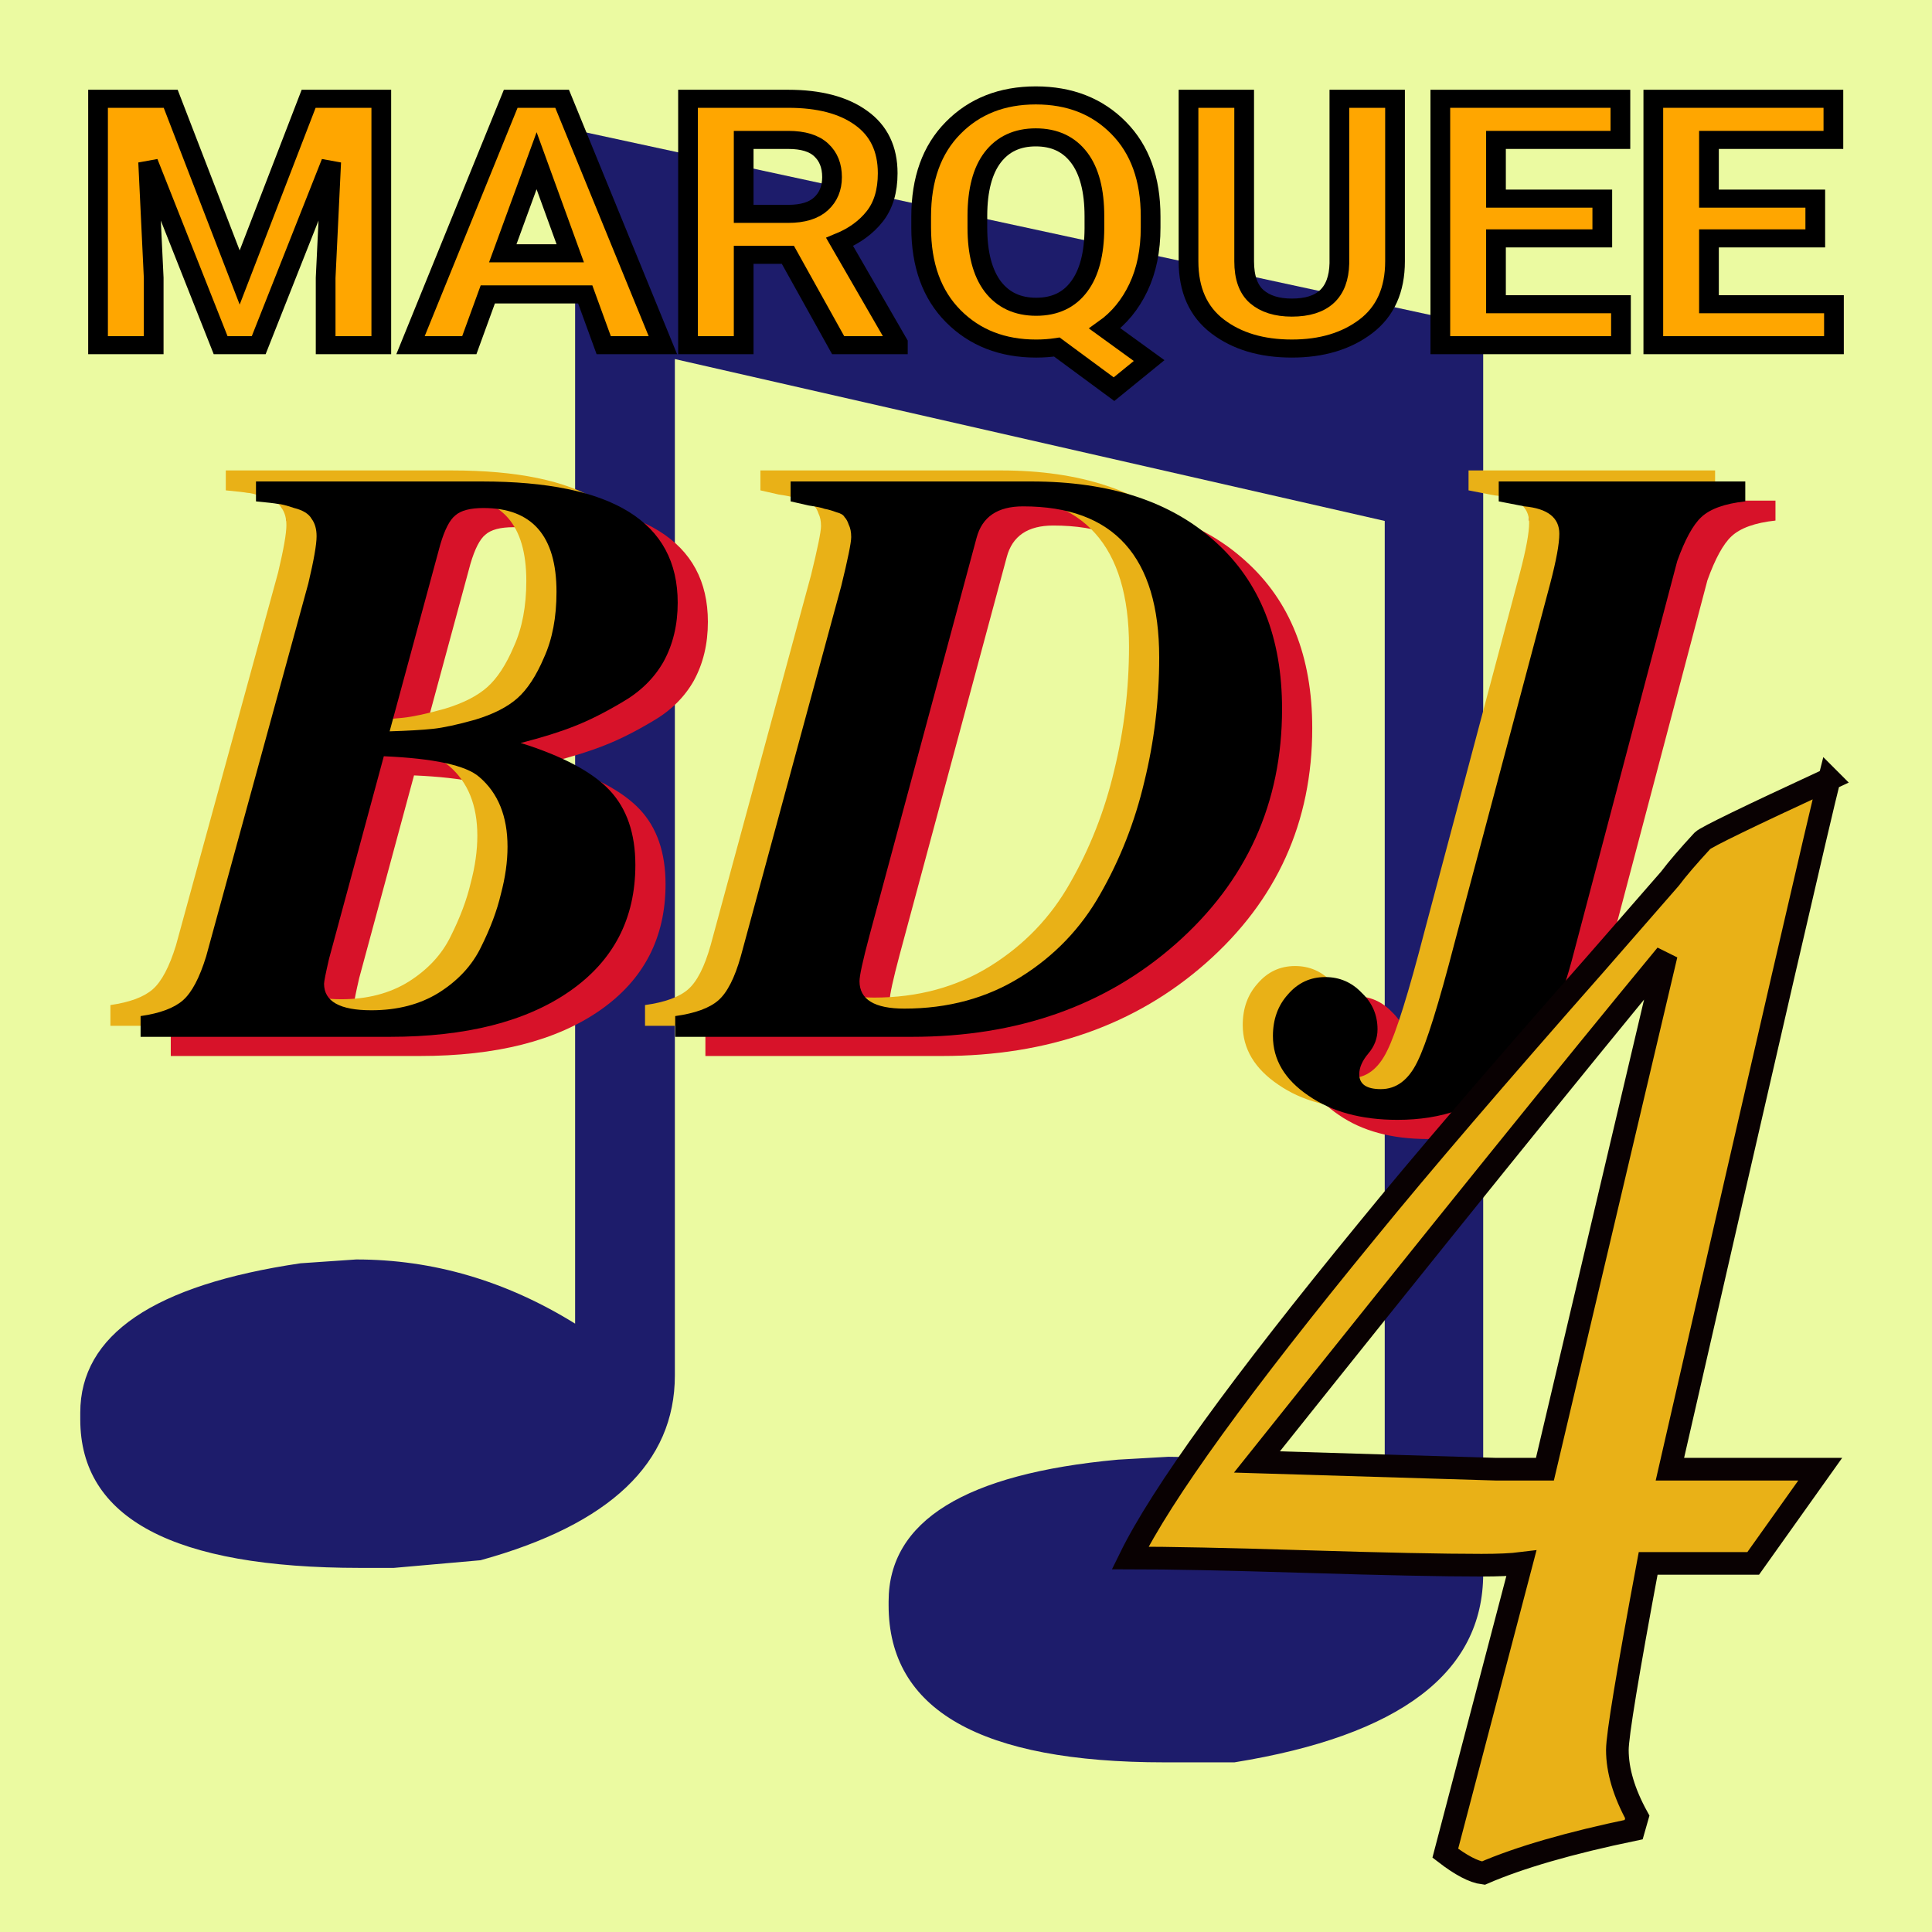
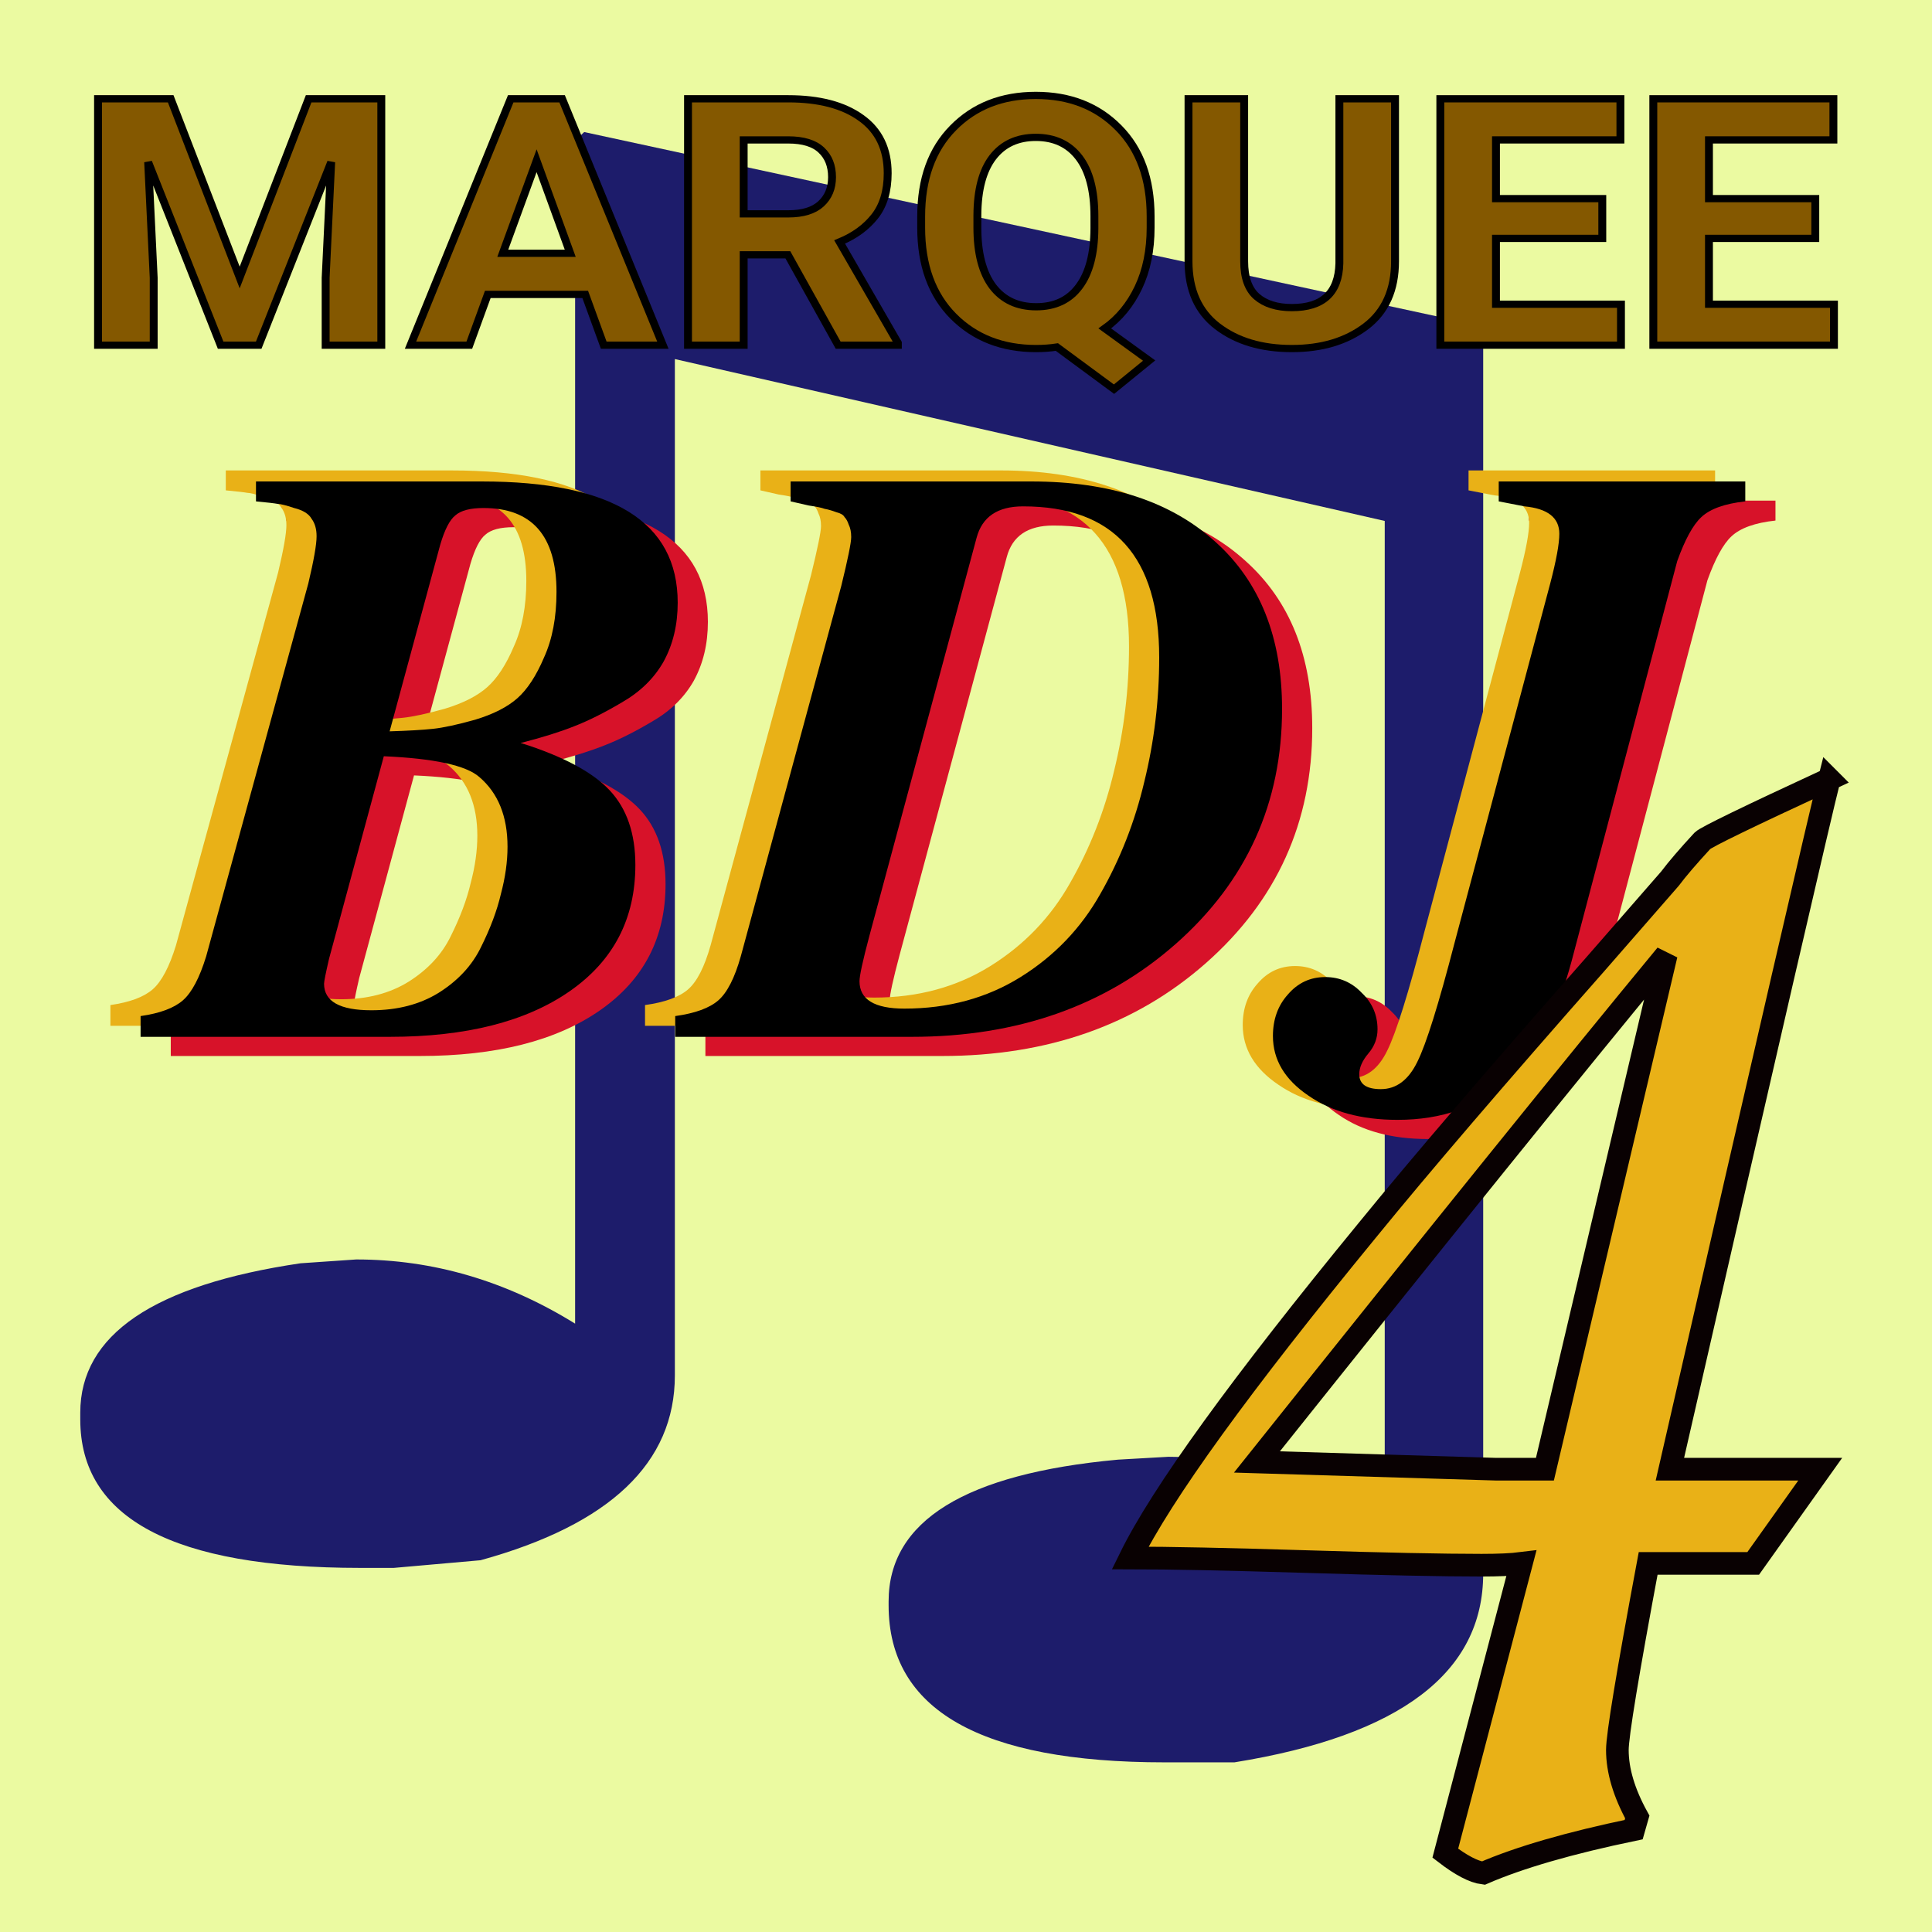
<svg xmlns="http://www.w3.org/2000/svg" xmlns:xlink="http://www.w3.org/1999/xlink" width="256" height="256" id="svg4756" version="1.1" viewBox="0 0 256 256">
  <defs id="defs4758">
    <linearGradient id="linearGradient853">
      <stop style="stop-color:#e9b117;stop-opacity:1;" offset="0" id="stop849" />
      <stop style="stop-color:#e9b117;stop-opacity:0;" offset="1" id="stop851" />
    </linearGradient>
    <linearGradient xlink:href="#linearGradient853" id="linearGradient855" x1="19.594" y1="42.477" x2="241.648" y2="42.477" gradientUnits="userSpaceOnUse" />
  </defs>
  <g id="layer5" style="display:inline" transform="translate(-8.53334,-8.53334)">
    <rect style="opacity:1;fill:#e7f98b;fill-opacity:0.81;stroke:none;stroke-width:0;stroke-miterlimit:4;stroke-dasharray:none;stroke-opacity:1" id="rect4218" width="256" height="256" x="8.533" y="8.533" />
  </g>
  <g id="layer1" transform="translate(-8.53334,183.4667)" style="display:inline">
    <g aria-label="♫" transform="scale(1.162914,0.859909)" id="text4173" style="font-size:9.453px;line-height:0%;font-family:'Droid Serif';-inkscape-font-specification:'Droid Serif';letter-spacing:0px;word-spacing:0px;fill:#1d1c6b;stroke-width:0.788px">
-       <path d="m 73.901,-193.008 101.992,29.815 0.443,0.59 V 29.13 q 0,22.878 -28.339,29.077 h -7.97 q -31.439,0 -31.439,-24.206 v -0.59 q 0,-18.598 26.125,-21.845 l 5.756,-0.443 q 12.694,0 24.649,8.561 V -133.082 L 84.233,-158.027 V -1.423 q 0,20.221 -22.14,28.487 l -9.889,1.181 h -3.838 q -31.882,0 -31.882,-22.878 V 4.333 q 0,-18.007 25.092,-23.026 l 6.347,-0.59 q 13.136,0 24.944,9.889 V -191.68 Z" style="font-size:302.285px;line-height:125%" id="path982" />
+       <path d="m 73.901,-193.008 101.992,29.815 0.443,0.59 V 29.13 q 0,22.878 -28.339,29.077 h -7.97 q -31.439,0 -31.439,-24.206 v -0.59 q 0,-18.598 26.125,-21.845 l 5.756,-0.443 q 12.694,0 24.649,8.561 V -133.082 L 84.233,-158.027 V -1.423 q 0,20.221 -22.14,28.487 l -9.889,1.181 h -3.838 q -31.882,0 -31.882,-22.878 V 4.333 q 0,-18.007 25.092,-23.026 l 6.347,-0.59 q 13.136,0 24.944,9.889 V -191.68 Z" style="font-size:302.285px;line-height:125%" id="path7246" />
    </g>
  </g>
  <g id="layer4" style="display:inline" transform="translate(-8.53334,-8.53334)">
    <g id="g39" transform="translate(5.517523,-12.83611)">
      <g aria-label="BDJ" id="text4150" style="line-height:0%;letter-spacing:0px;word-spacing:0px;display:inline;fill:#d71229;stroke-width:1px">
-         <path d="m 48.965,94.965 q 0,-1.43 -0.66,-2.31 -0.55,-0.99 -2.31,-1.43 -1.65,-0.55 -2.2,-0.55 -0.55,-0.11 -2.86,-0.33 v -2.64 h 29.92 q 25.96,0 25.96,16.06 0,4.4 -1.87,7.81 -1.87,3.3 -5.5,5.39 -3.52,2.09 -6.38,3.19 -2.75,1.1 -7.04,2.2 8.36,2.64 11.77,6.27 3.41,3.63 3.41,9.9 0,10.67 -8.69,16.72 -8.69,6.05 -23.87,6.05 h -33 v -2.75 q 3.85,-0.55 5.61,-2.09 1.76,-1.54 3.08,-5.83 l 13.53,-49.39 q 1.1,-4.62 1.1,-6.27 z m 7.26,62.81 q 5.17,0 8.91,-2.31 3.85,-2.42 5.61,-6.05 1.87,-3.74 2.64,-7.04 0.88,-3.3 0.88,-6.27 0,-6.05 -3.74,-9.24 -2.64,-2.31 -12.65,-2.75 l -7.26,26.84 q -0.66,2.86 -0.66,3.3 0,3.52 6.27,3.52 z m 2.42,-36.96 q 3.63,-0.11 5.72,-0.33 2.09,-0.22 5.61,-1.21 3.63,-1.1 5.61,-2.86 1.98,-1.76 3.52,-5.39 1.65,-3.63 1.65,-8.69 0,-11.11 -9.68,-11.11 -2.64,0 -3.74,0.99 -1.1,0.88 -1.98,3.85 z" style="font-style:italic;font-weight:bold;font-size:110px;line-height:1.25;font-family:Kinnari;-inkscape-font-specification:'Kinnari Bold Italic'" id="path957" />
-         <path d="m 119.805,95.075 q 0,-0.99 -0.33,-1.65 -0.22,-0.66 -0.55,-0.99 -0.22,-0.44 -1.1,-0.66 -0.88,-0.33 -1.54,-0.44 -0.55,-0.22 -2.09,-0.44 -1.43,-0.33 -2.42,-0.55 v -2.64 h 31.9 q 15.62,0 24.42,8.03 8.8,7.92 8.8,22.11 0,18.7 -14.08,31.13 -13.97,12.32 -34.98,12.32 H 96.485 v -2.75 q 3.96,-0.55 5.72,-2.09 1.76,-1.54 2.97,-5.83 l 13.31,-49.06 q 1.32,-5.39 1.32,-6.49 z m 16.61,0.11 -14.19,52.69 q -1.32,4.95 -1.32,6.05 0,3.63 5.94,3.63 8.69,0 15.4,-4.18 6.71,-4.18 10.56,-11 3.96,-6.93 5.83,-14.85 1.98,-8.03 1.98,-16.5 0,-20.02 -18.04,-20.02 -5.06,0 -6.16,4.18 z" style="font-style:italic;font-weight:bold;font-size:110px;line-height:1.25;font-family:Kinnari;-inkscape-font-specification:'Kinnari Bold Italic'" id="path959" />
-         <path d="m 189.545,160.305 q 0,1.76 -1.21,3.19 -1.21,1.43 -1.21,2.75 0,1.98 2.86,1.98 3.08,0 4.84,-3.63 1.76,-3.52 4.95,-15.84 l 12.65,-47.52 q 1.21,-4.62 1.21,-6.6 0,-3.19 -4.62,-3.63 l -3.41,-0.66 v -2.64 h 32.67 v 2.64 q -4.07,0.44 -5.83,2.09 -1.65,1.54 -3.19,5.83 l -13.97,52.91 q -2.86,10.78 -8.58,15.95 -5.61,5.17 -14.52,5.17 -7.15,0 -11.77,-3.19 -4.73,-3.19 -4.73,-7.92 0,-3.3 1.98,-5.5 1.98,-2.31 4.95,-2.31 2.86,0 4.84,2.09 2.09,1.98 2.09,4.84 z" style="font-style:italic;font-weight:bold;font-size:110px;line-height:1.25;font-family:Kinnari;-inkscape-font-specification:'Kinnari Bold Italic'" id="path961" />
+         <path d="m 48.965,94.965 q 0,-1.43 -0.66,-2.31 -0.55,-0.99 -2.31,-1.43 -1.65,-0.55 -2.2,-0.55 -0.55,-0.11 -2.86,-0.33 v -2.64 h 29.92 q 25.96,0 25.96,16.06 0,4.4 -1.87,7.81 -1.87,3.3 -5.5,5.39 -3.52,2.09 -6.38,3.19 -2.75,1.1 -7.04,2.2 8.36,2.64 11.77,6.27 3.41,3.63 3.41,9.9 0,10.67 -8.69,16.72 -8.69,6.05 -23.87,6.05 h -33 v -2.75 q 3.85,-0.55 5.61,-2.09 1.76,-1.54 3.08,-5.83 l 13.53,-49.39 q 1.1,-4.62 1.1,-6.27 z m 7.26,62.81 q 5.17,0 8.91,-2.31 3.85,-2.42 5.61,-6.05 1.87,-3.74 2.64,-7.04 0.88,-3.3 0.88,-6.27 0,-6.05 -3.74,-9.24 -2.64,-2.31 -12.65,-2.75 l -7.26,26.84 q -0.66,2.86 -0.66,3.3 0,3.52 6.27,3.52 z m 2.42,-36.96 q 3.63,-0.11 5.72,-0.33 2.09,-0.22 5.61,-1.21 3.63,-1.1 5.61,-2.86 1.98,-1.76 3.52,-5.39 1.65,-3.63 1.65,-8.69 0,-11.11 -9.68,-11.11 -2.64,0 -3.74,0.99 -1.1,0.88 -1.98,3.85 z" style="font-style:italic;font-weight:bold;font-size:110px;line-height:1.25;font-family:Kinnari;-inkscape-font-specification:'Kinnari Bold Italic'" id="path7221" />
+         <path d="m 119.805,95.075 q 0,-0.99 -0.33,-1.65 -0.22,-0.66 -0.55,-0.99 -0.22,-0.44 -1.1,-0.66 -0.88,-0.33 -1.54,-0.44 -0.55,-0.22 -2.09,-0.44 -1.43,-0.33 -2.42,-0.55 v -2.64 h 31.9 q 15.62,0 24.42,8.03 8.8,7.92 8.8,22.11 0,18.7 -14.08,31.13 -13.97,12.32 -34.98,12.32 H 96.485 v -2.75 q 3.96,-0.55 5.72,-2.09 1.76,-1.54 2.97,-5.83 l 13.31,-49.06 q 1.32,-5.39 1.32,-6.49 z m 16.61,0.11 -14.19,52.69 q -1.32,4.95 -1.32,6.05 0,3.63 5.94,3.63 8.69,0 15.4,-4.18 6.71,-4.18 10.56,-11 3.96,-6.93 5.83,-14.85 1.98,-8.03 1.98,-16.5 0,-20.02 -18.04,-20.02 -5.06,0 -6.16,4.18 z" style="font-style:italic;font-weight:bold;font-size:110px;line-height:1.25;font-family:Kinnari;-inkscape-font-specification:'Kinnari Bold Italic'" id="path7223" />
+         <path d="m 189.545,160.305 q 0,1.76 -1.21,3.19 -1.21,1.43 -1.21,2.75 0,1.98 2.86,1.98 3.08,0 4.84,-3.63 1.76,-3.52 4.95,-15.84 l 12.65,-47.52 q 1.21,-4.62 1.21,-6.6 0,-3.19 -4.62,-3.63 l -3.41,-0.66 v -2.64 h 32.67 v 2.64 q -4.07,0.44 -5.83,2.09 -1.65,1.54 -3.19,5.83 l -13.97,52.91 q -2.86,10.78 -8.58,15.95 -5.61,5.17 -14.52,5.17 -7.15,0 -11.77,-3.19 -4.73,-3.19 -4.73,-7.92 0,-3.3 1.98,-5.5 1.98,-2.31 4.95,-2.31 2.86,0 4.84,2.09 2.09,1.98 2.09,4.84 z" style="font-style:italic;font-weight:bold;font-size:110px;line-height:1.25;font-family:Kinnari;-inkscape-font-specification:'Kinnari Bold Italic'" id="path7225" />
      </g>
      <g aria-label="BDJ" id="text4150-7" style="line-height:0%;letter-spacing:0px;word-spacing:0px;display:inline;fill:#e9b117;stroke-width:1px">
-         <path d="m 40.965,90.965 q 0,-1.43 -0.66,-2.31 -0.55,-0.99 -2.31,-1.43 -1.65,-0.55 -2.2,-0.55 -0.55,-0.11 -2.86,-0.33 v -2.64 h 29.92 q 25.96,0 25.96,16.06 0,4.4 -1.87,7.81 -1.87,3.3 -5.5,5.39 -3.52,2.09 -6.38,3.19 -2.75,1.1 -7.04,2.2 8.36,2.64 11.77,6.27 3.41,3.63 3.41,9.9 0,10.67 -8.69,16.72 -8.69,6.05 -23.87,6.05 h -33 v -2.75 q 3.85,-0.55 5.61,-2.09 1.76,-1.54 3.08,-5.83 l 13.53,-49.39 q 1.1,-4.62 1.1,-6.27 z m 7.26,62.81 q 5.17,0 8.91,-2.31 3.85,-2.42 5.61,-6.05 1.87,-3.74 2.64,-7.04 0.88,-3.3 0.88,-6.27 0,-6.05 -3.74,-9.24 -2.64,-2.31 -12.65,-2.75 l -7.26,26.84 q -0.66,2.86 -0.66,3.3 0,3.52 6.27,3.52 z m 2.42,-36.96 q 3.63,-0.11 5.72,-0.33 2.09,-0.22 5.61,-1.21 3.63,-1.1 5.61,-2.86 1.98,-1.76 3.52,-5.39 1.65,-3.63 1.65,-8.69 0,-11.11 -9.68,-11.11 -2.64,0 -3.74,0.99 -1.1,0.88 -1.98,3.85 z" style="font-style:italic;font-weight:bold;font-size:110px;line-height:1.25;font-family:Kinnari;-inkscape-font-specification:'Kinnari Bold Italic'" id="path932" />
-         <path d="m 111.805,91.075 q 0,-0.99 -0.33,-1.65 -0.22,-0.66 -0.55,-0.99 -0.22,-0.44 -1.1,-0.66 -0.88,-0.33 -1.54,-0.44 -0.55,-0.22 -2.09,-0.44 -1.43,-0.33 -2.42,-0.55 v -2.64 h 31.9 q 15.62,0 24.42,8.03 8.8,7.92 8.8,22.11 0,18.7 -14.08,31.13 -13.97,12.32 -34.98,12.32 H 88.485 v -2.75 q 3.96,-0.55 5.72,-2.09 1.76,-1.54 2.97,-5.83 L 110.485,97.565 q 1.32,-5.39 1.32,-6.49 z m 16.61,0.11 -14.19,52.69 q -1.32,4.95 -1.32,6.05 0,3.63 5.94,3.63 8.69,0 15.4,-4.18 6.71,-4.18 10.56,-11 3.96,-6.93 5.83,-14.85 1.98,-8.03 1.98,-16.5 0,-20.02 -18.04,-20.02 -5.06,0 -6.16,4.18 z" style="font-style:italic;font-weight:bold;font-size:110px;line-height:1.25;font-family:Kinnari;-inkscape-font-specification:'Kinnari Bold Italic'" id="path934" />
-         <path d="m 181.545,156.305 q 0,1.76 -1.21,3.19 -1.21,1.43 -1.21,2.75 0,1.98 2.86,1.98 3.08,0 4.84,-3.63 1.76,-3.52 4.95,-15.84 l 12.65,-47.52 q 1.21,-4.62 1.21,-6.6 0,-3.19 -4.62,-3.63 l -3.41,-0.66 v -2.64 h 32.67 v 2.64 q -4.07,0.44 -5.83,2.09 -1.65,1.54 -3.19,5.83 l -13.97,52.91 q -2.86,10.78 -8.58,15.95 -5.61,5.17 -14.52,5.17 -7.15,0 -11.77,-3.19 -4.73,-3.19 -4.73,-7.92 0,-3.3 1.98,-5.5 1.98,-2.31 4.95,-2.31 2.86,0 4.84,2.09 2.09,1.98 2.09,4.84 z" style="font-style:italic;font-weight:bold;font-size:110px;line-height:1.25;font-family:Kinnari;-inkscape-font-specification:'Kinnari Bold Italic'" id="path936" />
+         <path d="m 40.965,90.965 q 0,-1.43 -0.66,-2.31 -0.55,-0.99 -2.31,-1.43 -1.65,-0.55 -2.2,-0.55 -0.55,-0.11 -2.86,-0.33 v -2.64 h 29.92 q 25.96,0 25.96,16.06 0,4.4 -1.87,7.81 -1.87,3.3 -5.5,5.39 -3.52,2.09 -6.38,3.19 -2.75,1.1 -7.04,2.2 8.36,2.64 11.77,6.27 3.41,3.63 3.41,9.9 0,10.67 -8.69,16.72 -8.69,6.05 -23.87,6.05 h -33 v -2.75 q 3.85,-0.55 5.61,-2.09 1.76,-1.54 3.08,-5.83 l 13.53,-49.39 q 1.1,-4.62 1.1,-6.27 z m 7.26,62.81 q 5.17,0 8.91,-2.31 3.85,-2.42 5.61,-6.05 1.87,-3.74 2.64,-7.04 0.88,-3.3 0.88,-6.27 0,-6.05 -3.74,-9.24 -2.64,-2.31 -12.65,-2.75 l -7.26,26.84 q -0.66,2.86 -0.66,3.3 0,3.52 6.27,3.52 z m 2.42,-36.96 q 3.63,-0.11 5.72,-0.33 2.09,-0.22 5.61,-1.21 3.63,-1.1 5.61,-2.86 1.98,-1.76 3.52,-5.39 1.65,-3.63 1.65,-8.69 0,-11.11 -9.68,-11.11 -2.64,0 -3.74,0.99 -1.1,0.88 -1.98,3.85 z" style="font-style:italic;font-weight:bold;font-size:110px;line-height:1.25;font-family:Kinnari;-inkscape-font-specification:'Kinnari Bold Italic'" id="path7196" />
+         <path d="m 111.805,91.075 q 0,-0.99 -0.33,-1.65 -0.22,-0.66 -0.55,-0.99 -0.22,-0.44 -1.1,-0.66 -0.88,-0.33 -1.54,-0.44 -0.55,-0.22 -2.09,-0.44 -1.43,-0.33 -2.42,-0.55 v -2.64 h 31.9 q 15.62,0 24.42,8.03 8.8,7.92 8.8,22.11 0,18.7 -14.08,31.13 -13.97,12.32 -34.98,12.32 H 88.485 v -2.75 q 3.96,-0.55 5.72,-2.09 1.76,-1.54 2.97,-5.83 L 110.485,97.565 q 1.32,-5.39 1.32,-6.49 z m 16.61,0.11 -14.19,52.69 q -1.32,4.95 -1.32,6.05 0,3.63 5.94,3.63 8.69,0 15.4,-4.18 6.71,-4.18 10.56,-11 3.96,-6.93 5.83,-14.85 1.98,-8.03 1.98,-16.5 0,-20.02 -18.04,-20.02 -5.06,0 -6.16,4.18 z" style="font-style:italic;font-weight:bold;font-size:110px;line-height:1.25;font-family:Kinnari;-inkscape-font-specification:'Kinnari Bold Italic'" id="path7198" />
+         <path d="m 181.545,156.305 q 0,1.76 -1.21,3.19 -1.21,1.43 -1.21,2.75 0,1.98 2.86,1.98 3.08,0 4.84,-3.63 1.76,-3.52 4.95,-15.84 l 12.65,-47.52 q 1.21,-4.62 1.21,-6.6 0,-3.19 -4.62,-3.63 l -3.41,-0.66 v -2.64 h 32.67 v 2.64 q -4.07,0.44 -5.83,2.09 -1.65,1.54 -3.19,5.83 l -13.97,52.91 q -2.86,10.78 -8.58,15.95 -5.61,5.17 -14.52,5.17 -7.15,0 -11.77,-3.19 -4.73,-3.19 -4.73,-7.92 0,-3.3 1.98,-5.5 1.98,-2.31 4.95,-2.31 2.86,0 4.84,2.09 2.09,1.98 2.09,4.84 z" style="font-style:italic;font-weight:bold;font-size:110px;line-height:1.25;font-family:Kinnari;-inkscape-font-specification:'Kinnari Bold Italic'" id="path7200" />
      </g>
      <g aria-label="BDJ" id="text4150-6" style="line-height:0%;letter-spacing:0px;word-spacing:0px;display:inline;stroke-width:1px">
-         <path d="m 44.965,92.425 q 0,-1.43 -0.66,-2.31 -0.55,-0.99 -2.31,-1.43 -1.65,-0.55 -2.2,-0.55 -0.55,-0.11 -2.86,-0.33 v -2.64 h 29.92 q 25.96,0 25.96,16.06 0,4.4 -1.87,7.81 -1.87,3.3 -5.5,5.39 -3.52,2.09 -6.38,3.19 -2.75,1.1 -7.04,2.2 8.36,2.64 11.77,6.27 3.41,3.63 3.41,9.9 0,10.67 -8.69,16.72 -8.69,6.05 -23.87,6.05 h -33 v -2.75 q 3.85,-0.55 5.61,-2.09 1.76,-1.54 3.08,-5.83 l 13.53,-49.39 q 1.1,-4.62 1.1,-6.27 z m 7.26,62.81 q 5.17,0 8.91,-2.31 3.85,-2.42 5.61,-6.05 1.87,-3.74 2.64,-7.04 0.88,-3.3 0.88,-6.27 0,-6.05 -3.74,-9.24 -2.64,-2.31 -12.65,-2.75 l -7.26,26.84 q -0.66,2.86 -0.66,3.3 0,3.52 6.27,3.52 z m 2.42,-36.96 q 3.63,-0.11 5.72,-0.33 2.09,-0.22 5.61,-1.21 3.63,-1.1 5.61,-2.86 1.98,-1.76 3.52,-5.39 1.65,-3.63 1.65,-8.69 0,-11.11 -9.68,-11.11 -2.64,0 -3.74,0.99 -1.1,0.88 -1.98,3.85 z" style="font-style:italic;font-weight:bold;font-size:110px;line-height:1.25;font-family:Kinnari;-inkscape-font-specification:'Kinnari Bold Italic'" id="path907" />
-         <path d="m 115.805,92.535 q 0,-0.99 -0.33,-1.65 -0.22,-0.66 -0.55,-0.99 -0.22,-0.44 -1.1,-0.66 -0.88,-0.33 -1.54,-0.44 -0.55,-0.22 -2.09,-0.44 -1.43,-0.33 -2.42,-0.55 v -2.64 h 31.9 q 15.62,0 24.42,8.03 8.8,7.92 8.8,22.11 0,18.7 -14.08,31.13 -13.97,12.32 -34.98,12.32 H 92.485 v -2.75 q 3.96,-0.55 5.72,-2.09 1.76,-1.54 2.97,-5.83 l 13.31,-49.06 q 1.32,-5.39 1.32,-6.49 z m 16.61,0.11 -14.19,52.69 q -1.32,4.95 -1.32,6.05 0,3.63 5.94,3.63 8.69,0 15.4,-4.18 6.71,-4.18 10.56,-11 3.96,-6.93 5.83,-14.85 1.98,-8.03 1.98,-16.5 0,-20.02 -18.04,-20.02 -5.06,0 -6.16,4.18 z" style="font-style:italic;font-weight:bold;font-size:110px;line-height:1.25;font-family:Kinnari;-inkscape-font-specification:'Kinnari Bold Italic'" id="path909" />
-         <path d="m 185.545,157.765 q 0,1.76 -1.21,3.19 -1.21,1.43 -1.21,2.75 0,1.98 2.86,1.98 3.08,0 4.84,-3.63 1.76,-3.52 4.95,-15.84 l 12.65,-47.52 q 1.21,-4.62 1.21,-6.6 0,-3.19 -4.62,-3.63 l -3.41,-0.66 v -2.64 h 32.67 v 2.64 q -4.07,0.44 -5.83,2.09 -1.65,1.54 -3.19,5.83 l -13.97,52.91 q -2.86,10.78 -8.58,15.95 -5.61,5.17 -14.52,5.17 -7.15,0 -11.77,-3.19 -4.73,-3.19 -4.73,-7.92 0,-3.3 1.98,-5.5 1.98,-2.31 4.95,-2.31 2.86,0 4.84,2.09 2.09,1.98 2.09,4.84 z" style="font-style:italic;font-weight:bold;font-size:110px;line-height:1.25;font-family:Kinnari;-inkscape-font-specification:'Kinnari Bold Italic'" id="path911" />
+         <path d="m 44.965,92.425 q 0,-1.43 -0.66,-2.31 -0.55,-0.99 -2.31,-1.43 -1.65,-0.55 -2.2,-0.55 -0.55,-0.11 -2.86,-0.33 v -2.64 h 29.92 q 25.96,0 25.96,16.06 0,4.4 -1.87,7.81 -1.87,3.3 -5.5,5.39 -3.52,2.09 -6.38,3.19 -2.75,1.1 -7.04,2.2 8.36,2.64 11.77,6.27 3.41,3.63 3.41,9.9 0,10.67 -8.69,16.72 -8.69,6.05 -23.87,6.05 h -33 v -2.75 q 3.85,-0.55 5.61,-2.09 1.76,-1.54 3.08,-5.83 l 13.53,-49.39 q 1.1,-4.62 1.1,-6.27 z m 7.26,62.81 q 5.17,0 8.91,-2.31 3.85,-2.42 5.61,-6.05 1.87,-3.74 2.64,-7.04 0.88,-3.3 0.88,-6.27 0,-6.05 -3.74,-9.24 -2.64,-2.31 -12.65,-2.75 l -7.26,26.84 q -0.66,2.86 -0.66,3.3 0,3.52 6.27,3.52 z m 2.42,-36.96 q 3.63,-0.11 5.72,-0.33 2.09,-0.22 5.61,-1.21 3.63,-1.1 5.61,-2.86 1.98,-1.76 3.52,-5.39 1.65,-3.63 1.65,-8.69 0,-11.11 -9.68,-11.11 -2.64,0 -3.74,0.99 -1.1,0.88 -1.98,3.85 z" style="font-style:italic;font-weight:bold;font-size:110px;line-height:1.25;font-family:Kinnari;-inkscape-font-specification:'Kinnari Bold Italic'" id="path7171" />
+         <path d="m 115.805,92.535 q 0,-0.99 -0.33,-1.65 -0.22,-0.66 -0.55,-0.99 -0.22,-0.44 -1.1,-0.66 -0.88,-0.33 -1.54,-0.44 -0.55,-0.22 -2.09,-0.44 -1.43,-0.33 -2.42,-0.55 v -2.64 h 31.9 q 15.62,0 24.42,8.03 8.8,7.92 8.8,22.11 0,18.7 -14.08,31.13 -13.97,12.32 -34.98,12.32 H 92.485 v -2.75 q 3.96,-0.55 5.72,-2.09 1.76,-1.54 2.97,-5.83 l 13.31,-49.06 q 1.32,-5.39 1.32,-6.49 z m 16.61,0.11 -14.19,52.69 q -1.32,4.95 -1.32,6.05 0,3.63 5.94,3.63 8.69,0 15.4,-4.18 6.71,-4.18 10.56,-11 3.96,-6.93 5.83,-14.85 1.98,-8.03 1.98,-16.5 0,-20.02 -18.04,-20.02 -5.06,0 -6.16,4.18 z" style="font-style:italic;font-weight:bold;font-size:110px;line-height:1.25;font-family:Kinnari;-inkscape-font-specification:'Kinnari Bold Italic'" id="path7173" />
+         <path d="m 185.545,157.765 q 0,1.76 -1.21,3.19 -1.21,1.43 -1.21,2.75 0,1.98 2.86,1.98 3.08,0 4.84,-3.63 1.76,-3.52 4.95,-15.84 l 12.65,-47.52 q 1.21,-4.62 1.21,-6.6 0,-3.19 -4.62,-3.63 l -3.41,-0.66 v -2.64 h 32.67 v 2.64 q -4.07,0.44 -5.83,2.09 -1.65,1.54 -3.19,5.83 l -13.97,52.91 q -2.86,10.78 -8.58,15.95 -5.61,5.17 -14.52,5.17 -7.15,0 -11.77,-3.19 -4.73,-3.19 -4.73,-7.92 0,-3.3 1.98,-5.5 1.98,-2.31 4.95,-2.31 2.86,0 4.84,2.09 2.09,1.98 2.09,4.84 z" style="font-style:italic;font-weight:bold;font-size:110px;line-height:1.25;font-family:Kinnari;-inkscape-font-specification:'Kinnari Bold Italic'" id="path7175" />
      </g>
    </g>
  </g>
  <g id="layer7">
    <g aria-label="4" id="text67795" style="font-size:240px;line-height:1.25;letter-spacing:0px;word-spacing:0px;fill:#e9b117;stroke:#090102;stroke-width:3">
-       <path d="m 242.389,103.237 q -1.68,6.48 -21.12,91.44 h 19.92 l -8.88,12.48 h -13.92 q -4.08,21.84 -4.08,24.72 0,4.08 2.64,8.88 l -0.48,1.68 q -12.72,2.64 -19.92,5.76 -1.92,-0.24 -5.04,-2.64 l 10.08,-38.4 q -1.92,0.24 -5.28,0.24 -7.68,0 -23.28,-0.48 -15.6,-0.48 -23.28,-0.48 6.24,-12.72 31.44,-43.44 10.56,-12.96 30.24,-35.28 l 9.84,-11.28 q 1.44,-1.92 4.32,-5.04 0.72,-0.72 16.8,-8.16 z m -21.6,23.28 q -18.24,22.08 -54.24,67.2 31.68,0.96 31.68,0.96 h 6.48 z" style="font-style:italic;font-family:'Chancery Uralic';-inkscape-font-specification:'Chancery Uralic Italic'" id="path886" />
+       <path d="m 242.389,103.237 q -1.68,6.48 -21.12,91.44 h 19.92 l -8.88,12.48 h -13.92 q -4.08,21.84 -4.08,24.72 0,4.08 2.64,8.88 l -0.48,1.68 q -12.72,2.64 -19.92,5.76 -1.92,-0.24 -5.04,-2.64 l 10.08,-38.4 q -1.92,0.24 -5.28,0.24 -7.68,0 -23.28,-0.48 -15.6,-0.48 -23.28,-0.48 6.24,-12.72 31.44,-43.44 10.56,-12.96 30.24,-35.28 l 9.84,-11.28 q 1.44,-1.92 4.32,-5.04 0.72,-0.72 16.8,-8.16 z m -21.6,23.28 q -18.24,22.08 -54.24,67.2 31.68,0.96 31.68,0.96 h 6.48 z" style="font-style:italic;font-family:'Chancery Uralic';-inkscape-font-specification:'Chancery Uralic Italic'" id="path7150" />
    </g>
  </g>
  <g id="g75574" style="display:inline" transform="translate(-8.53334,-8.53334)">
-     <g aria-label="MARQUEE" transform="scale(1.045264,0.9566965)" id="text75572" style="font-size:48px;line-height:0%;letter-spacing:0px;word-spacing:0px;fill:#303030;fill-opacity:0.186;stroke:#000000;stroke-width:2.5">
-       <path d="m 38.547,47.352 8.742,-24.75 h 9.211 v 34.125 h -7.055 v -9.328 l 0.703,-16.031 -9.188,25.359 h -4.828 l -9.188,-25.359 0.703,16.031 v 9.328 h -7.055 v -34.125 h 9.211 z" style="font-weight:bold;line-height:1.25;font-family:Roboto;-inkscape-font-specification:'Roboto Bold';fill:#ffa600;fill-opacity:1" id="path853" />
-       <path d="m 60.203,56.727 12.703,-34.125 h 6.516 l 12.773,34.125 h -7.5 l -2.344,-7.031 H 70 l -2.344,7.031 z M 71.898,44.001 h 8.555 L 76.187,31.18 Z" style="font-weight:bold;line-height:1.25;font-family:Roboto;-inkscape-font-specification:'Roboto Bold';fill:#ffa600;fill-opacity:1" id="path855" />
-       <path d="m 114.414,56.727 -6.375,-12.516 h -5.602 v 12.516 h -7.055 v -34.125 h 12.703 q 5.883,0 9.234,2.648 3.375,2.625 3.375,7.664 0,3.703 -1.641,5.977 -1.641,2.273 -4.453,3.539 l 7.383,13.969 v 0.328 z M 102.437,28.298 v 10.242 h 5.648 q 2.766,0 4.148,-1.383 1.406,-1.406 1.406,-3.703 0,-2.367 -1.359,-3.75 -1.359,-1.406 -4.195,-1.406 z" style="font-weight:bold;line-height:1.25;font-family:Roboto;-inkscape-font-specification:'Roboto Bold';fill:#ffa600;fill-opacity:1" id="path857" />
-       <path d="m 153.836,58.86 -4.453,3.961 -7.242,-5.836 q -1.266,0.211 -2.625,0.211 -6.422,0 -10.5,-4.477 -4.078,-4.477 -4.078,-12.281 v -1.523 q 0,-7.805 4.055,-12.281 4.055,-4.5 10.477,-4.5 6.445,0 10.5,4.5 4.055,4.477 4.055,12.281 v 1.523 q 0,4.734 -1.547,8.297 -1.547,3.562 -4.266,5.672 z m -6.938,-19.992 q 0,-5.344 -1.945,-8.133 -1.945,-2.789 -5.484,-2.789 -3.516,0 -5.461,2.766 -1.922,2.742 -1.945,8.039 v 1.688 q 0,5.32 1.945,8.156 1.969,2.812 5.508,2.812 3.539,0 5.438,-2.789 1.922,-2.789 1.945,-8.062 z" style="font-weight:bold;line-height:1.25;font-family:Roboto;-inkscape-font-specification:'Roboto Bold';fill:#ffa600;fill-opacity:1" id="path859" />
-       <path d="m 177.953,22.602 h 7.055 v 22.5 q 0,5.953 -3.703,9.023 -3.703,3.07 -9.375,3.07 -5.742,0 -9.422,-3.07 -3.68,-3.07 -3.68,-9.023 v -22.5 h 7.055 v 22.5 q 0,3.375 1.594,4.898 1.617,1.523 4.453,1.523 5.883,0 6.023,-6.117 z" style="font-weight:bold;line-height:1.25;font-family:Roboto;-inkscape-font-specification:'Roboto Bold';fill:#ffa600;fill-opacity:1" id="path861" />
-       <path d="m 190.75,56.727 v -34.125 H 213.578 v 5.695 h -15.773 v 8.133 h 13.477 v 5.508 h -13.477 v 9.117 h 15.844 v 5.672 z" style="font-weight:bold;line-height:1.25;font-family:Roboto;-inkscape-font-specification:'Roboto Bold';fill:#ffa600;fill-opacity:1" id="path863" />
-       <path d="m 217.75,56.727 v -34.125 H 240.578 v 5.695 h -15.773 v 8.133 h 13.477 v 5.508 h -13.477 v 9.117 h 15.844 v 5.672 z" style="font-weight:bold;line-height:1.25;font-family:Roboto;-inkscape-font-specification:'Roboto Bold';fill:#ffa600;fill-opacity:1" id="path865" />
+     <g aria-label="MARQUEE" transform="scale(1.045264,0.9566965)" id="text75572" style="font-size:48px;line-height:0%;letter-spacing:0px;word-spacing:0px;display:inline;fill:#303030;fill-opacity:0.186;stroke:#000000">
+       <path d="m 38.547,47.352 8.742,-24.75 h 9.211 v 34.125 h -7.055 v -9.328 l 0.703,-16.031 -9.188,25.359 h -4.828 l -9.188,-25.359 0.703,16.031 v 9.328 h -7.055 v -34.125 h 9.211 z" style="font-weight:bold;line-height:1.25;font-family:Roboto;-inkscape-font-specification:'Roboto Bold';fill:#845800;fill-opacity:1" id="path7117" />
+       <path d="m 60.203,56.727 12.703,-34.125 h 6.516 l 12.773,34.125 h -7.5 l -2.344,-7.031 H 70 l -2.344,7.031 z M 71.898,44.001 h 8.555 L 76.187,31.18 Z" style="font-weight:bold;line-height:1.25;font-family:Roboto;-inkscape-font-specification:'Roboto Bold';fill:#845800;fill-opacity:1" id="path7119" />
+       <path d="m 114.414,56.727 -6.375,-12.516 h -5.602 v 12.516 h -7.055 v -34.125 h 12.703 q 5.883,0 9.234,2.648 3.375,2.625 3.375,7.664 0,3.703 -1.641,5.977 -1.641,2.273 -4.453,3.539 l 7.383,13.969 v 0.328 z M 102.437,28.298 v 10.242 h 5.648 q 2.766,0 4.148,-1.383 1.406,-1.406 1.406,-3.703 0,-2.367 -1.359,-3.75 -1.359,-1.406 -4.195,-1.406 z" style="font-weight:bold;line-height:1.25;font-family:Roboto;-inkscape-font-specification:'Roboto Bold';fill:#845800;fill-opacity:1" id="path7121" />
+       <path d="m 153.836,58.86 -4.453,3.961 -7.242,-5.836 q -1.266,0.211 -2.625,0.211 -6.422,0 -10.5,-4.477 -4.078,-4.477 -4.078,-12.281 v -1.523 q 0,-7.805 4.055,-12.281 4.055,-4.5 10.477,-4.5 6.445,0 10.5,4.5 4.055,4.477 4.055,12.281 v 1.523 q 0,4.734 -1.547,8.297 -1.547,3.562 -4.266,5.672 z m -6.938,-19.992 q 0,-5.344 -1.945,-8.133 -1.945,-2.789 -5.484,-2.789 -3.516,0 -5.461,2.766 -1.922,2.742 -1.945,8.039 v 1.688 q 0,5.32 1.945,8.156 1.969,2.812 5.508,2.812 3.539,0 5.438,-2.789 1.922,-2.789 1.945,-8.062 z" style="font-weight:bold;line-height:1.25;font-family:Roboto;-inkscape-font-specification:'Roboto Bold';fill:#845800;fill-opacity:1" id="path7123" />
+       <path d="m 177.953,22.602 h 7.055 v 22.5 q 0,5.953 -3.703,9.023 -3.703,3.07 -9.375,3.07 -5.742,0 -9.422,-3.07 -3.68,-3.07 -3.68,-9.023 v -22.5 h 7.055 v 22.5 q 0,3.375 1.594,4.898 1.617,1.523 4.453,1.523 5.883,0 6.023,-6.117 z" style="font-weight:bold;line-height:1.25;font-family:Roboto;-inkscape-font-specification:'Roboto Bold';fill:#845800;fill-opacity:1" id="path7125" />
+       <path d="m 190.75,56.727 v -34.125 H 213.578 v 5.695 h -15.773 v 8.133 h 13.477 v 5.508 h -13.477 v 9.117 h 15.844 v 5.672 z" style="font-weight:bold;line-height:1.25;font-family:Roboto;-inkscape-font-specification:'Roboto Bold';fill:#845800;fill-opacity:1" id="path7127" />
+       <path d="m 217.75,56.727 v -34.125 H 240.578 v 5.695 h -15.773 v 8.133 h 13.477 v 5.508 h -13.477 v 9.117 h 15.844 v 5.672 z" style="font-weight:bold;line-height:1.25;font-family:Roboto;-inkscape-font-specification:'Roboto Bold';fill:#845800;fill-opacity:1" id="path7129" />
    </g>
  </g>
</svg>
